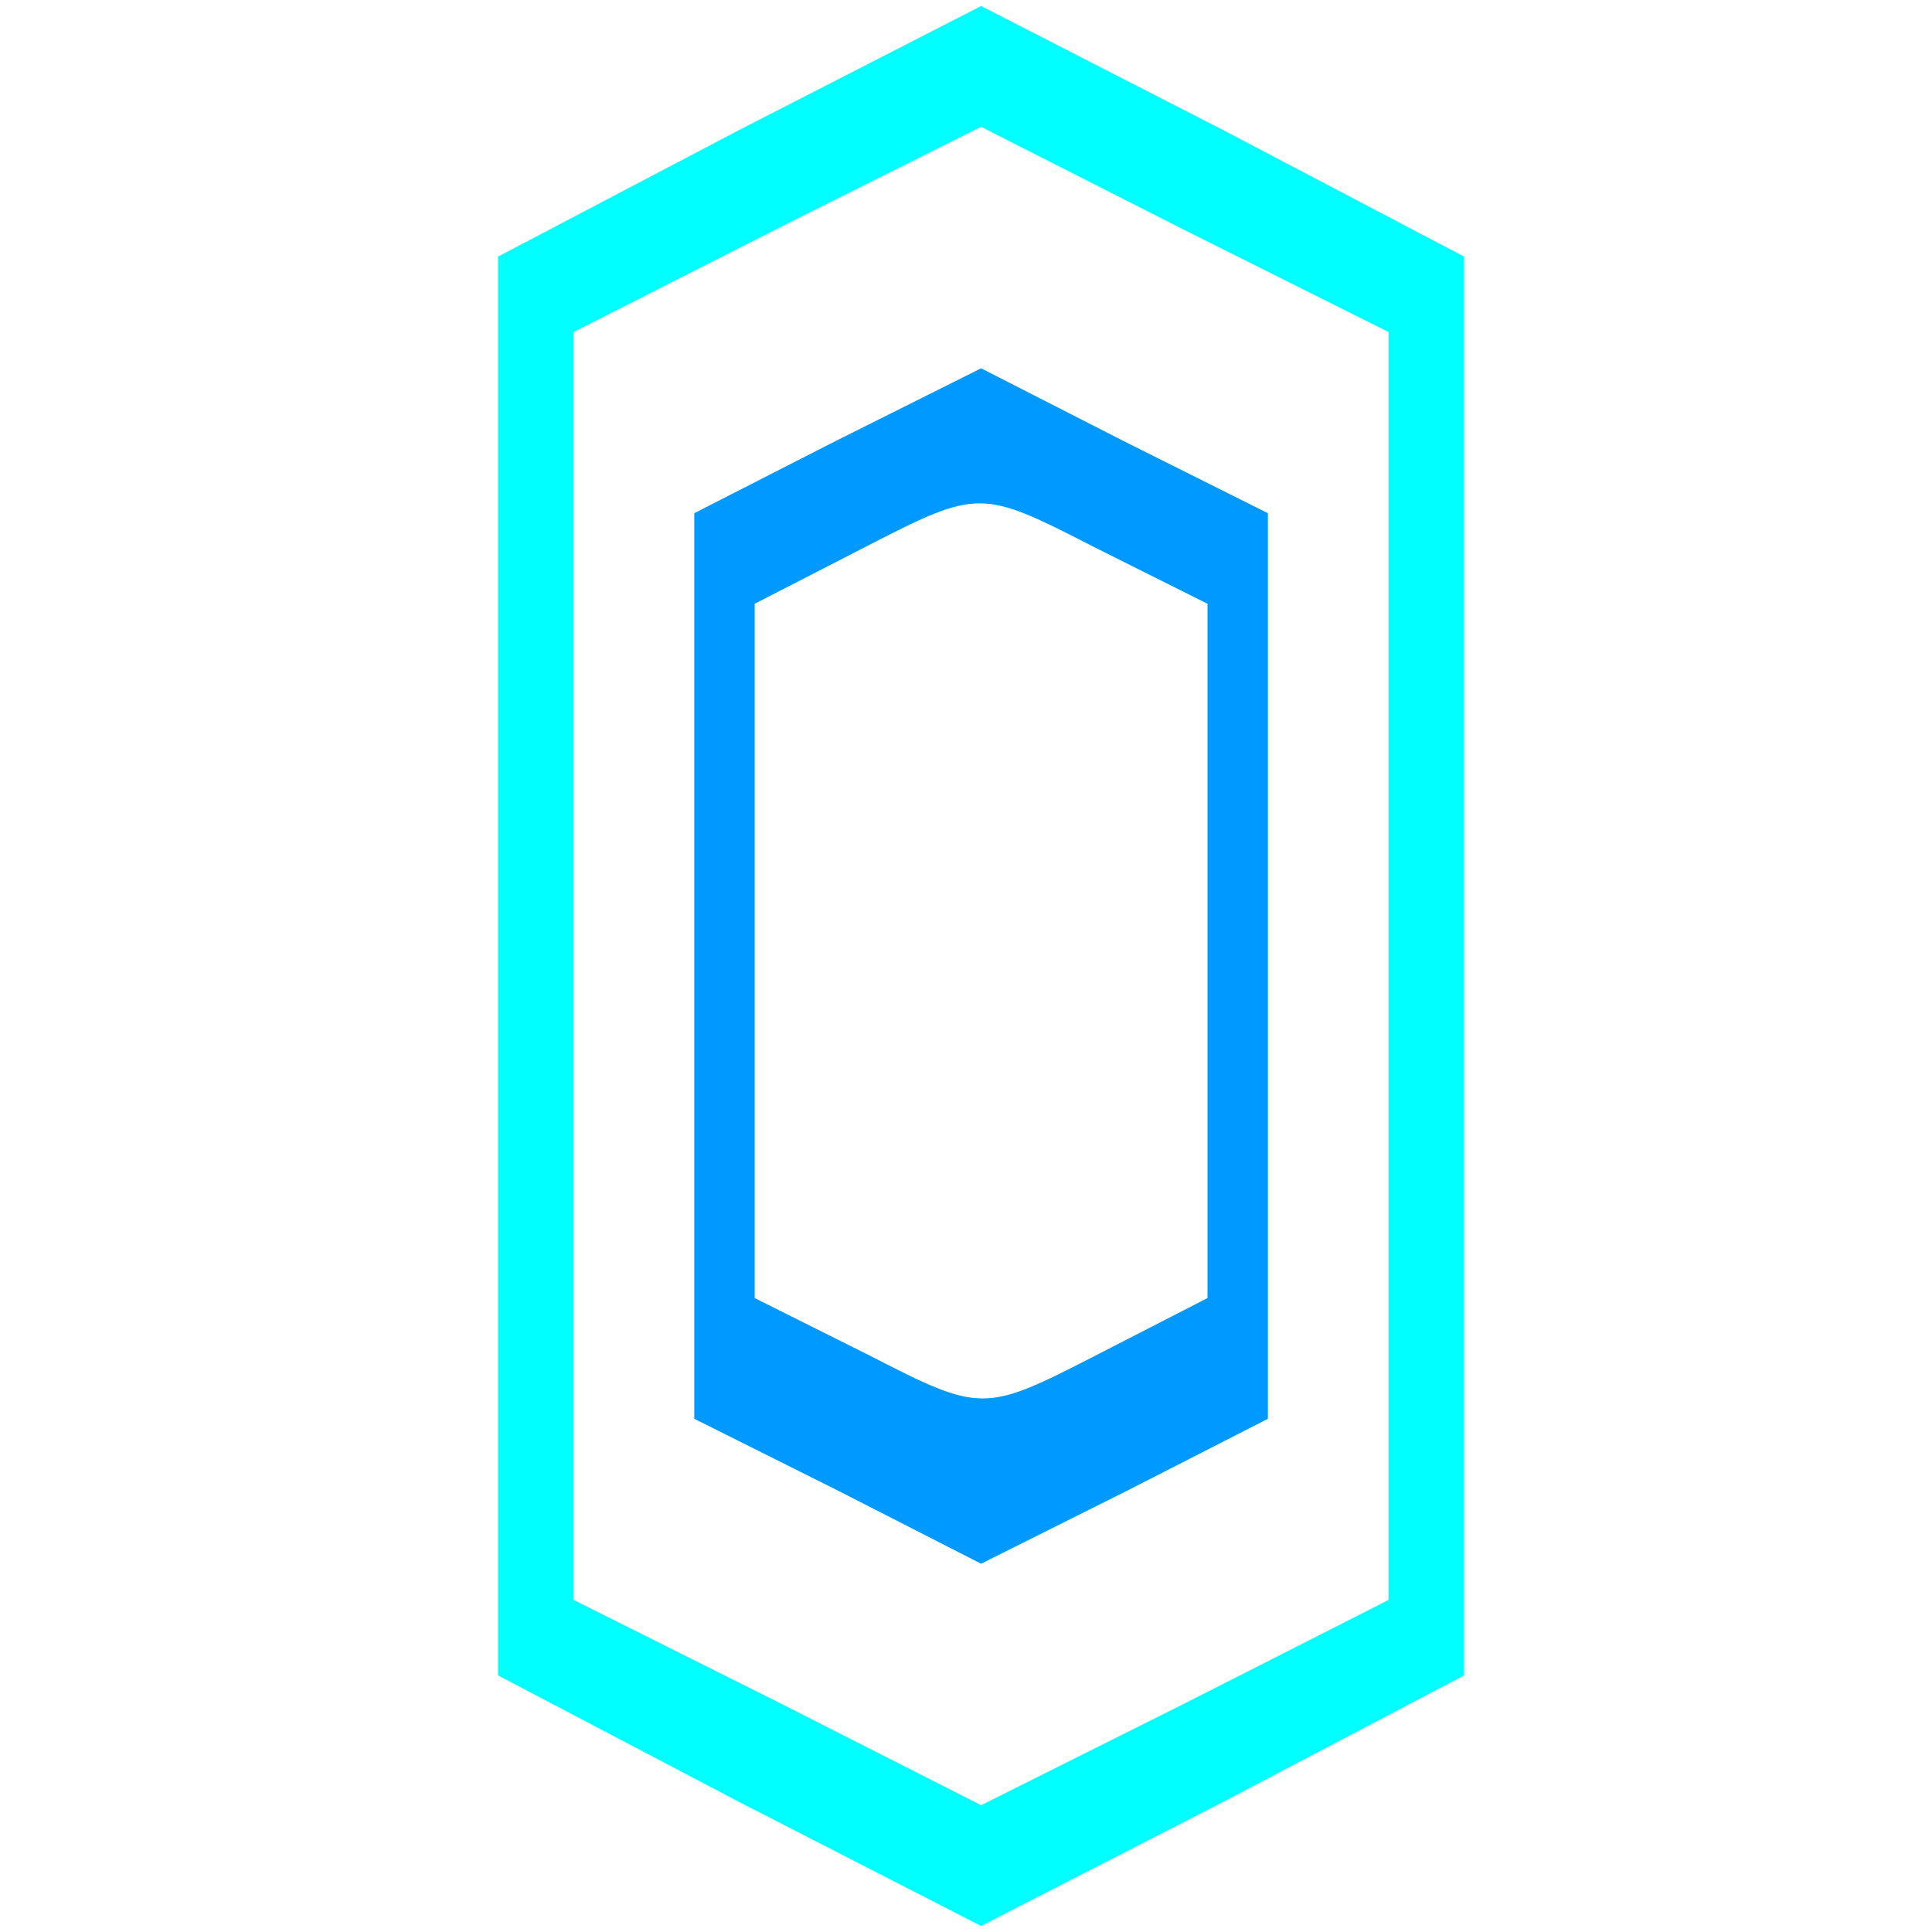
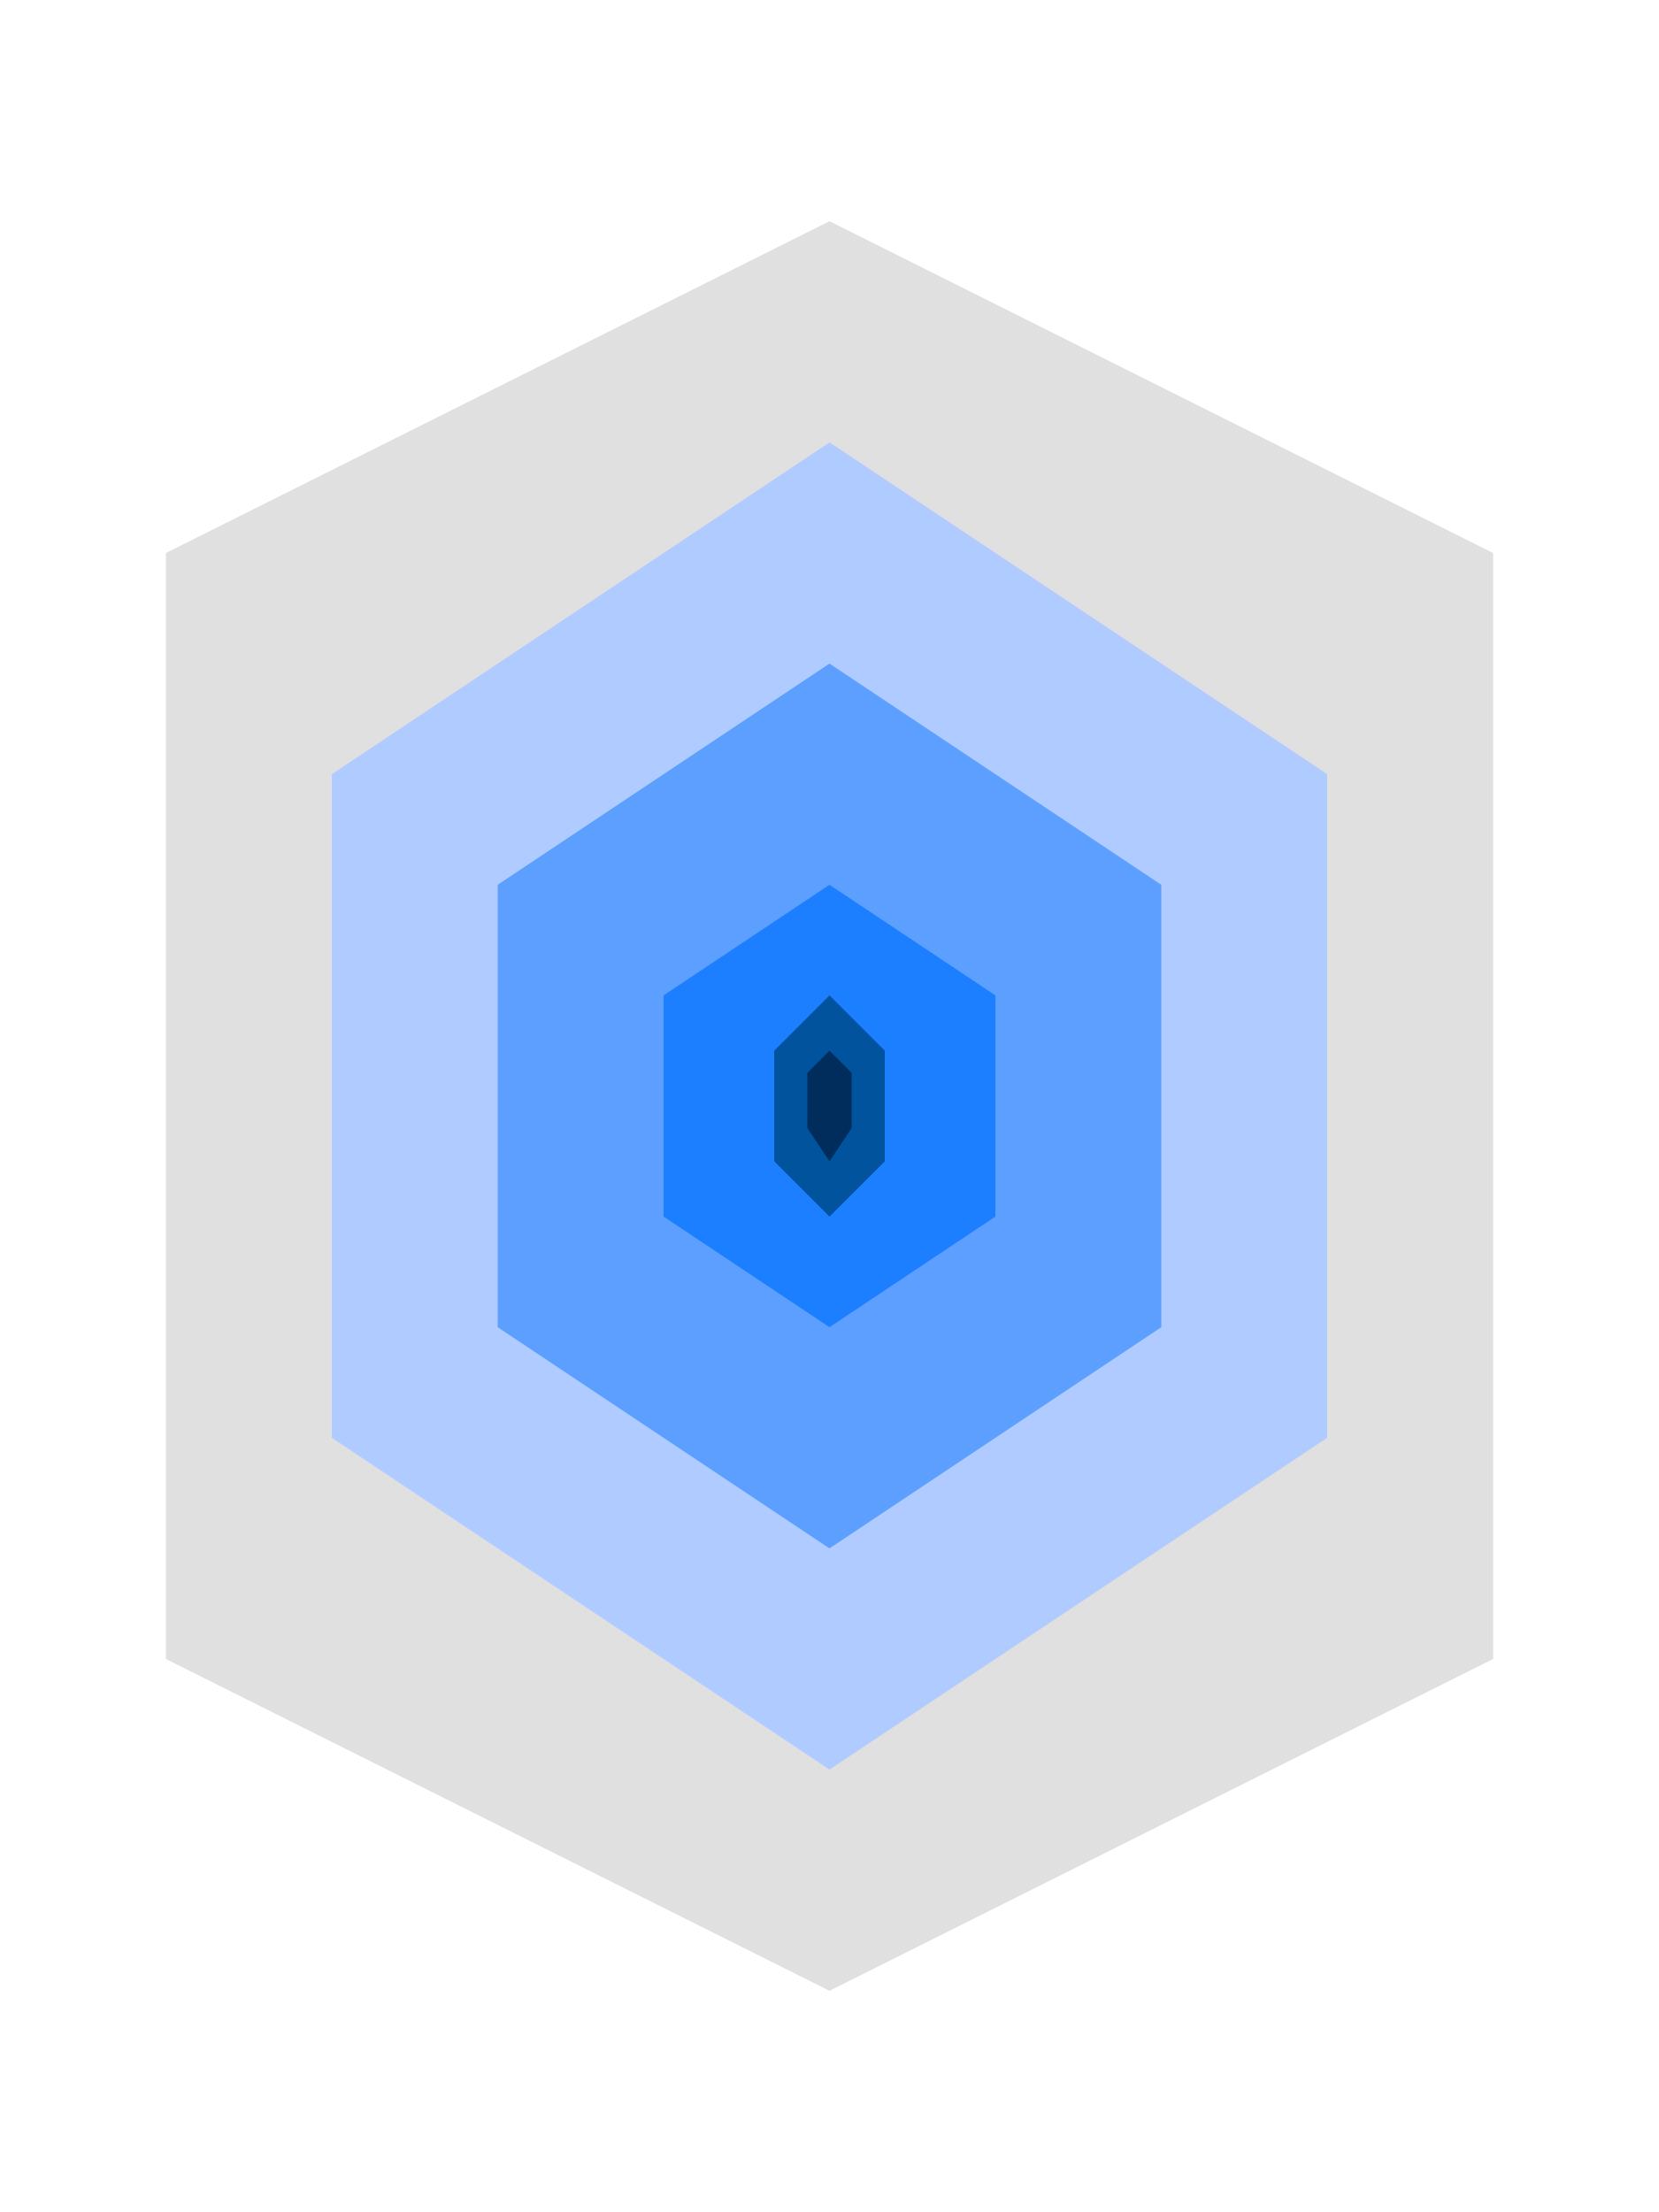
- <svg xmlns="http://www.w3.org/2000/svg" version="1.0" width="64pt" height="64pt" viewBox="0 0 64 64" preserveAspectRatio="xMidYMid meet">
-   <g transform="translate(0,64) scale(0.1,-0.1)" fill="#0fff" stroke="none">
-     <path d="M245 597 l-80 -42 0 -235 0 -235 80 -42 80 -41 80 41 80 42 0 235 0         235 -80 42 -80 41 -80 -41z m215 -277 l0 -210 -67 -34 -68 -34 -67 34 -68 34         0 210 0 210 67 34 68 34 67 -34 68 -34 0 -210z" />
-   </g>
-   <g transform="translate(0,64) scale(0.1,-0.1)" fill="#09ff" stroke="none">
-     <path d="M277 494 l-47 -24 0 -150 0 -150 48 -24 47 -24 48 24 47 24 0 150 0         150 -48 24 -47 24 -48 -24z m123 -169 l0 -115 -37 -19 c-37 -19 -38 -19 -75 0         l-38 19 0 115 0 115 37 19 c37 19 38 19 75 0 l38 -19 0 -115z" />
-   </g>
-   <g transform="translate(0,64) scale(0.1,-0.1)" fill="#ffff" stroke="none">
-     <path d="M307 389 c-25 -14 -24 -114 1 -128 34 -18 52 5 52 64 0 60 -19 83         -53 64z m31 -70 c-1 -13 -7 -23 -13 -22 -13 3 -18 30 -11 50 10 24 29 1 24         -28z" />
-   </g>
+ <svg xmlns="http://www.w3.org/2000/svg" width="150" height="200">
+   <polygon points="75,20 135,50 135,150 75,180 15,150 15,50" fill="#E0E0E0" />
+   <polygon points="75,40 120,70 120,130 75,160 30,130 30,70" fill="#AFCBFF" />
+   <polygon points="75,60 105,80 105,120 75,140 45,120 45,80" fill="#5D9FFF" />
+   <polygon points="75,80 90,90 90,110 75,120 60,110 60,90" fill="#1C7FFF" />
+   <polygon points="75,90 80,95 80,105 75,110 70,105 70,95" fill="#00539C" />
+   <polygon points="75,95 77,97 77,102 75,105 73,102 73,97" fill="#002D5C" />
</svg>
